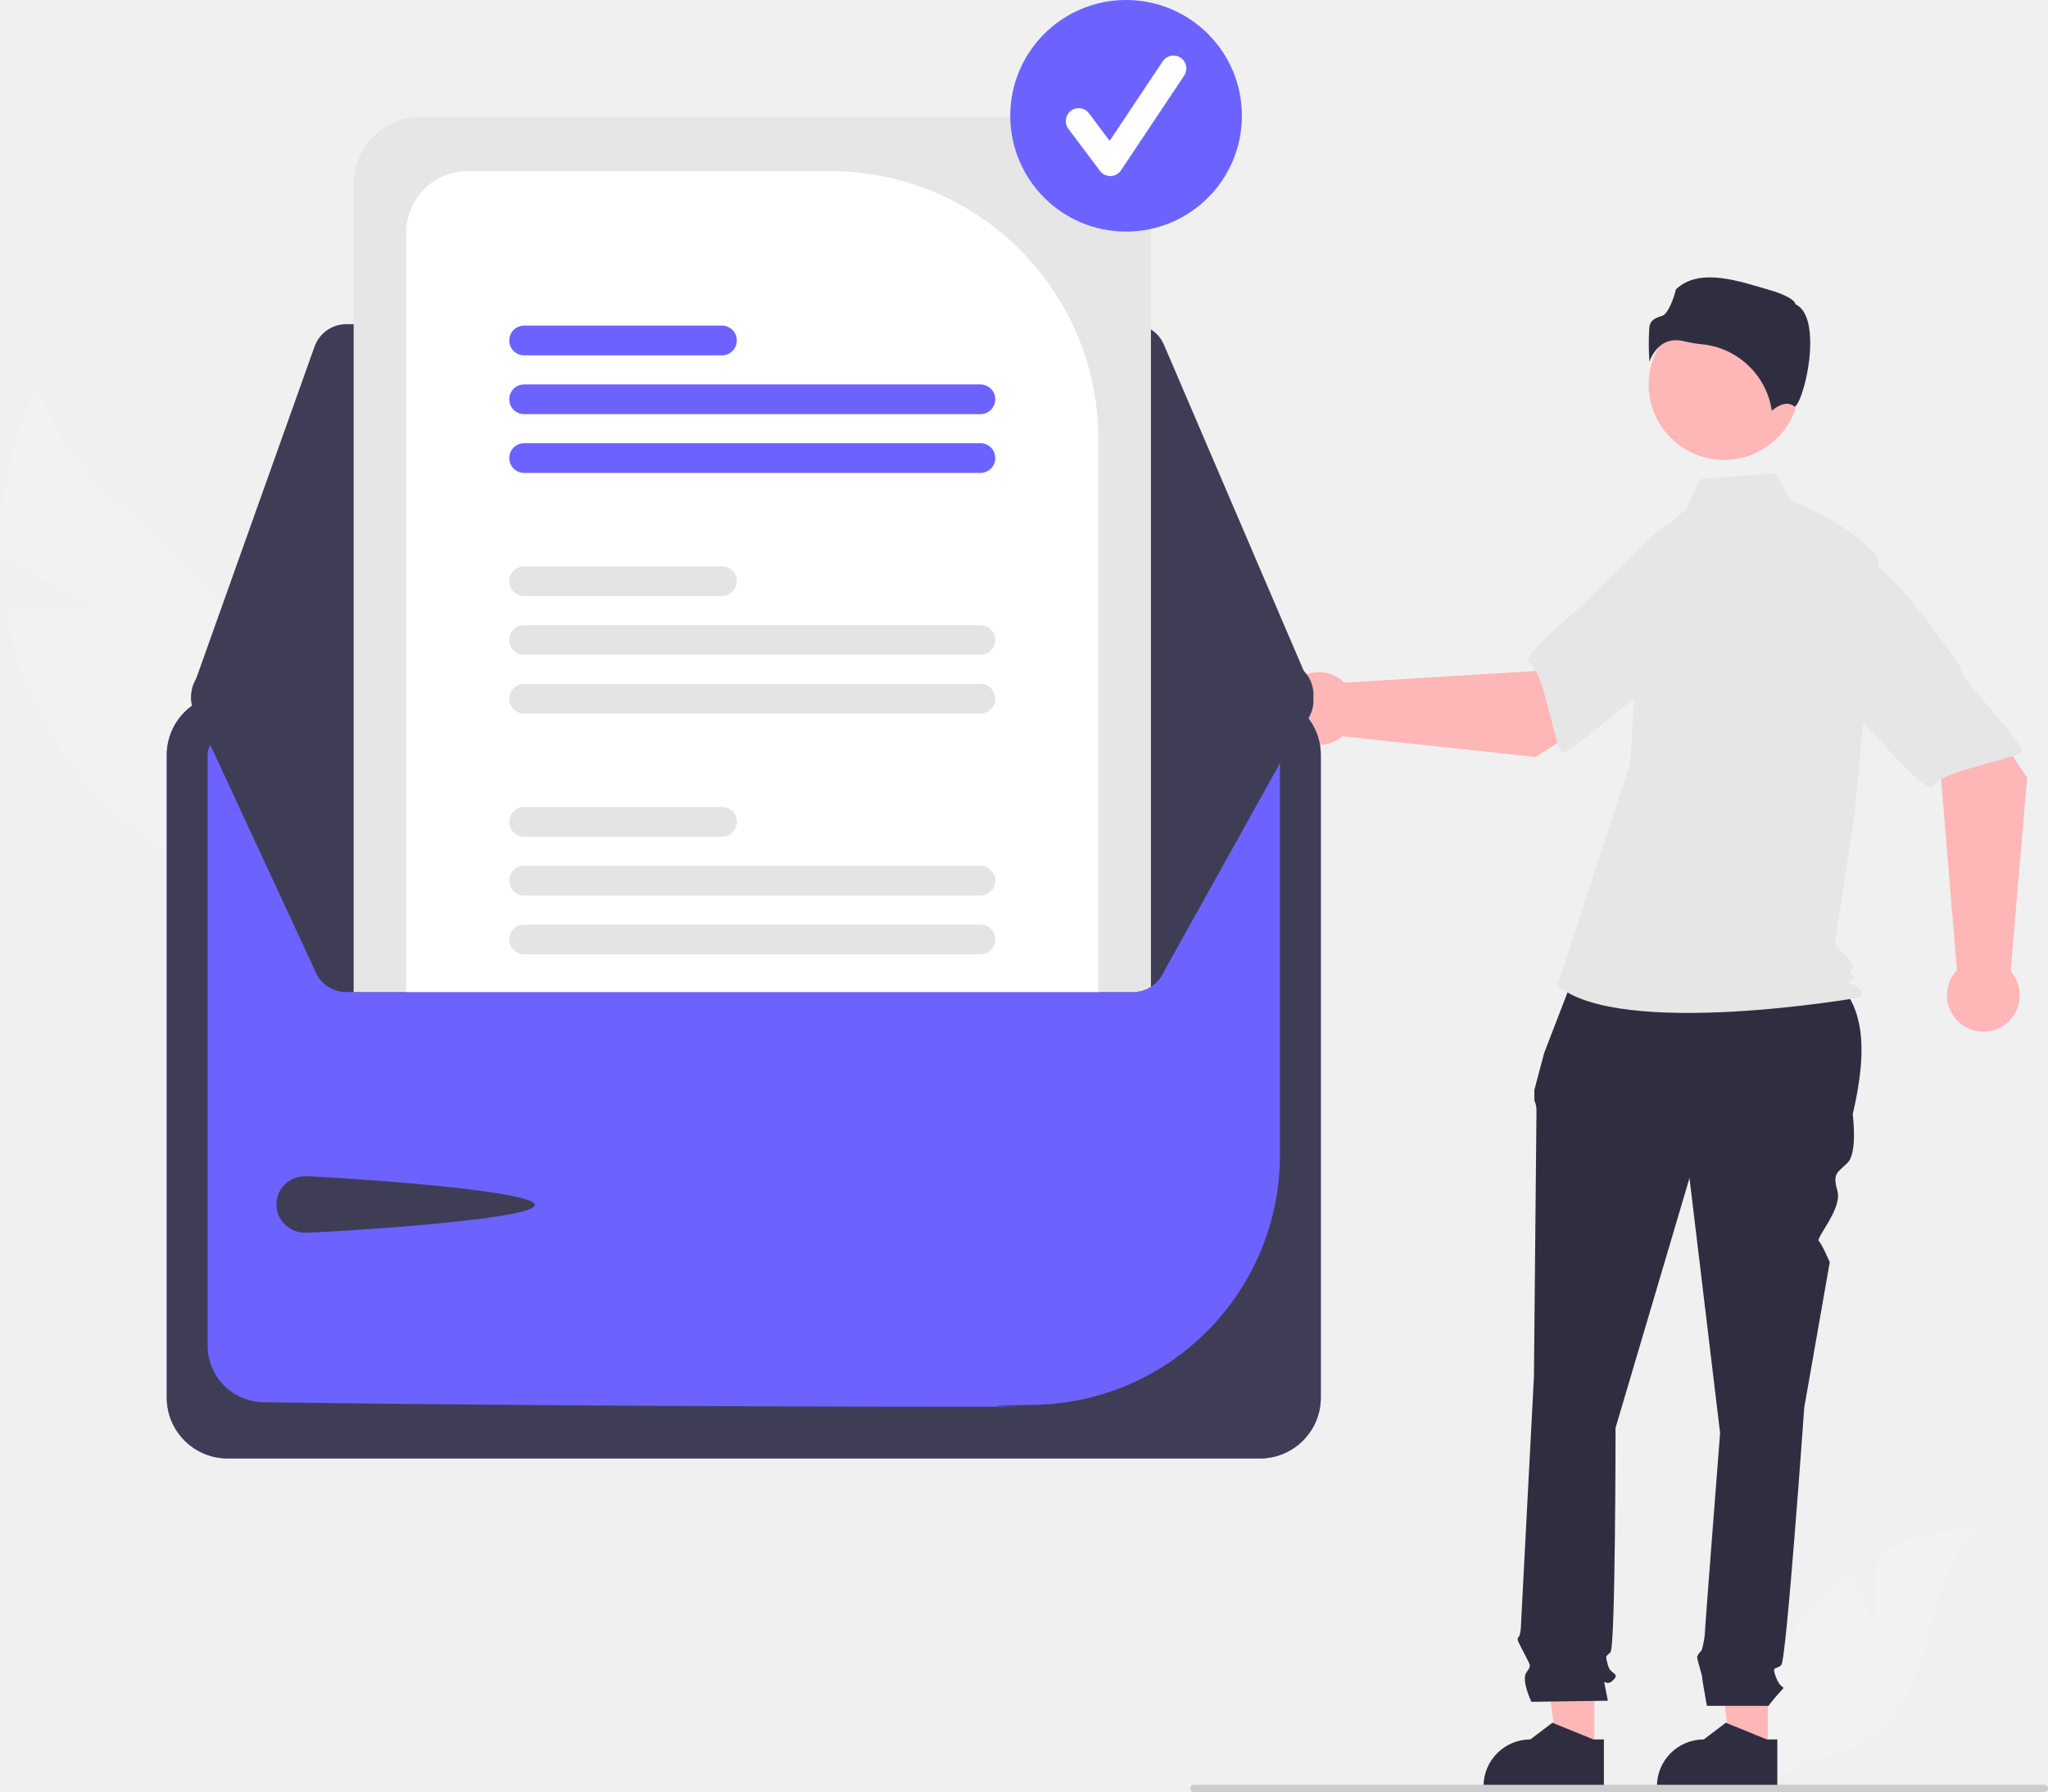
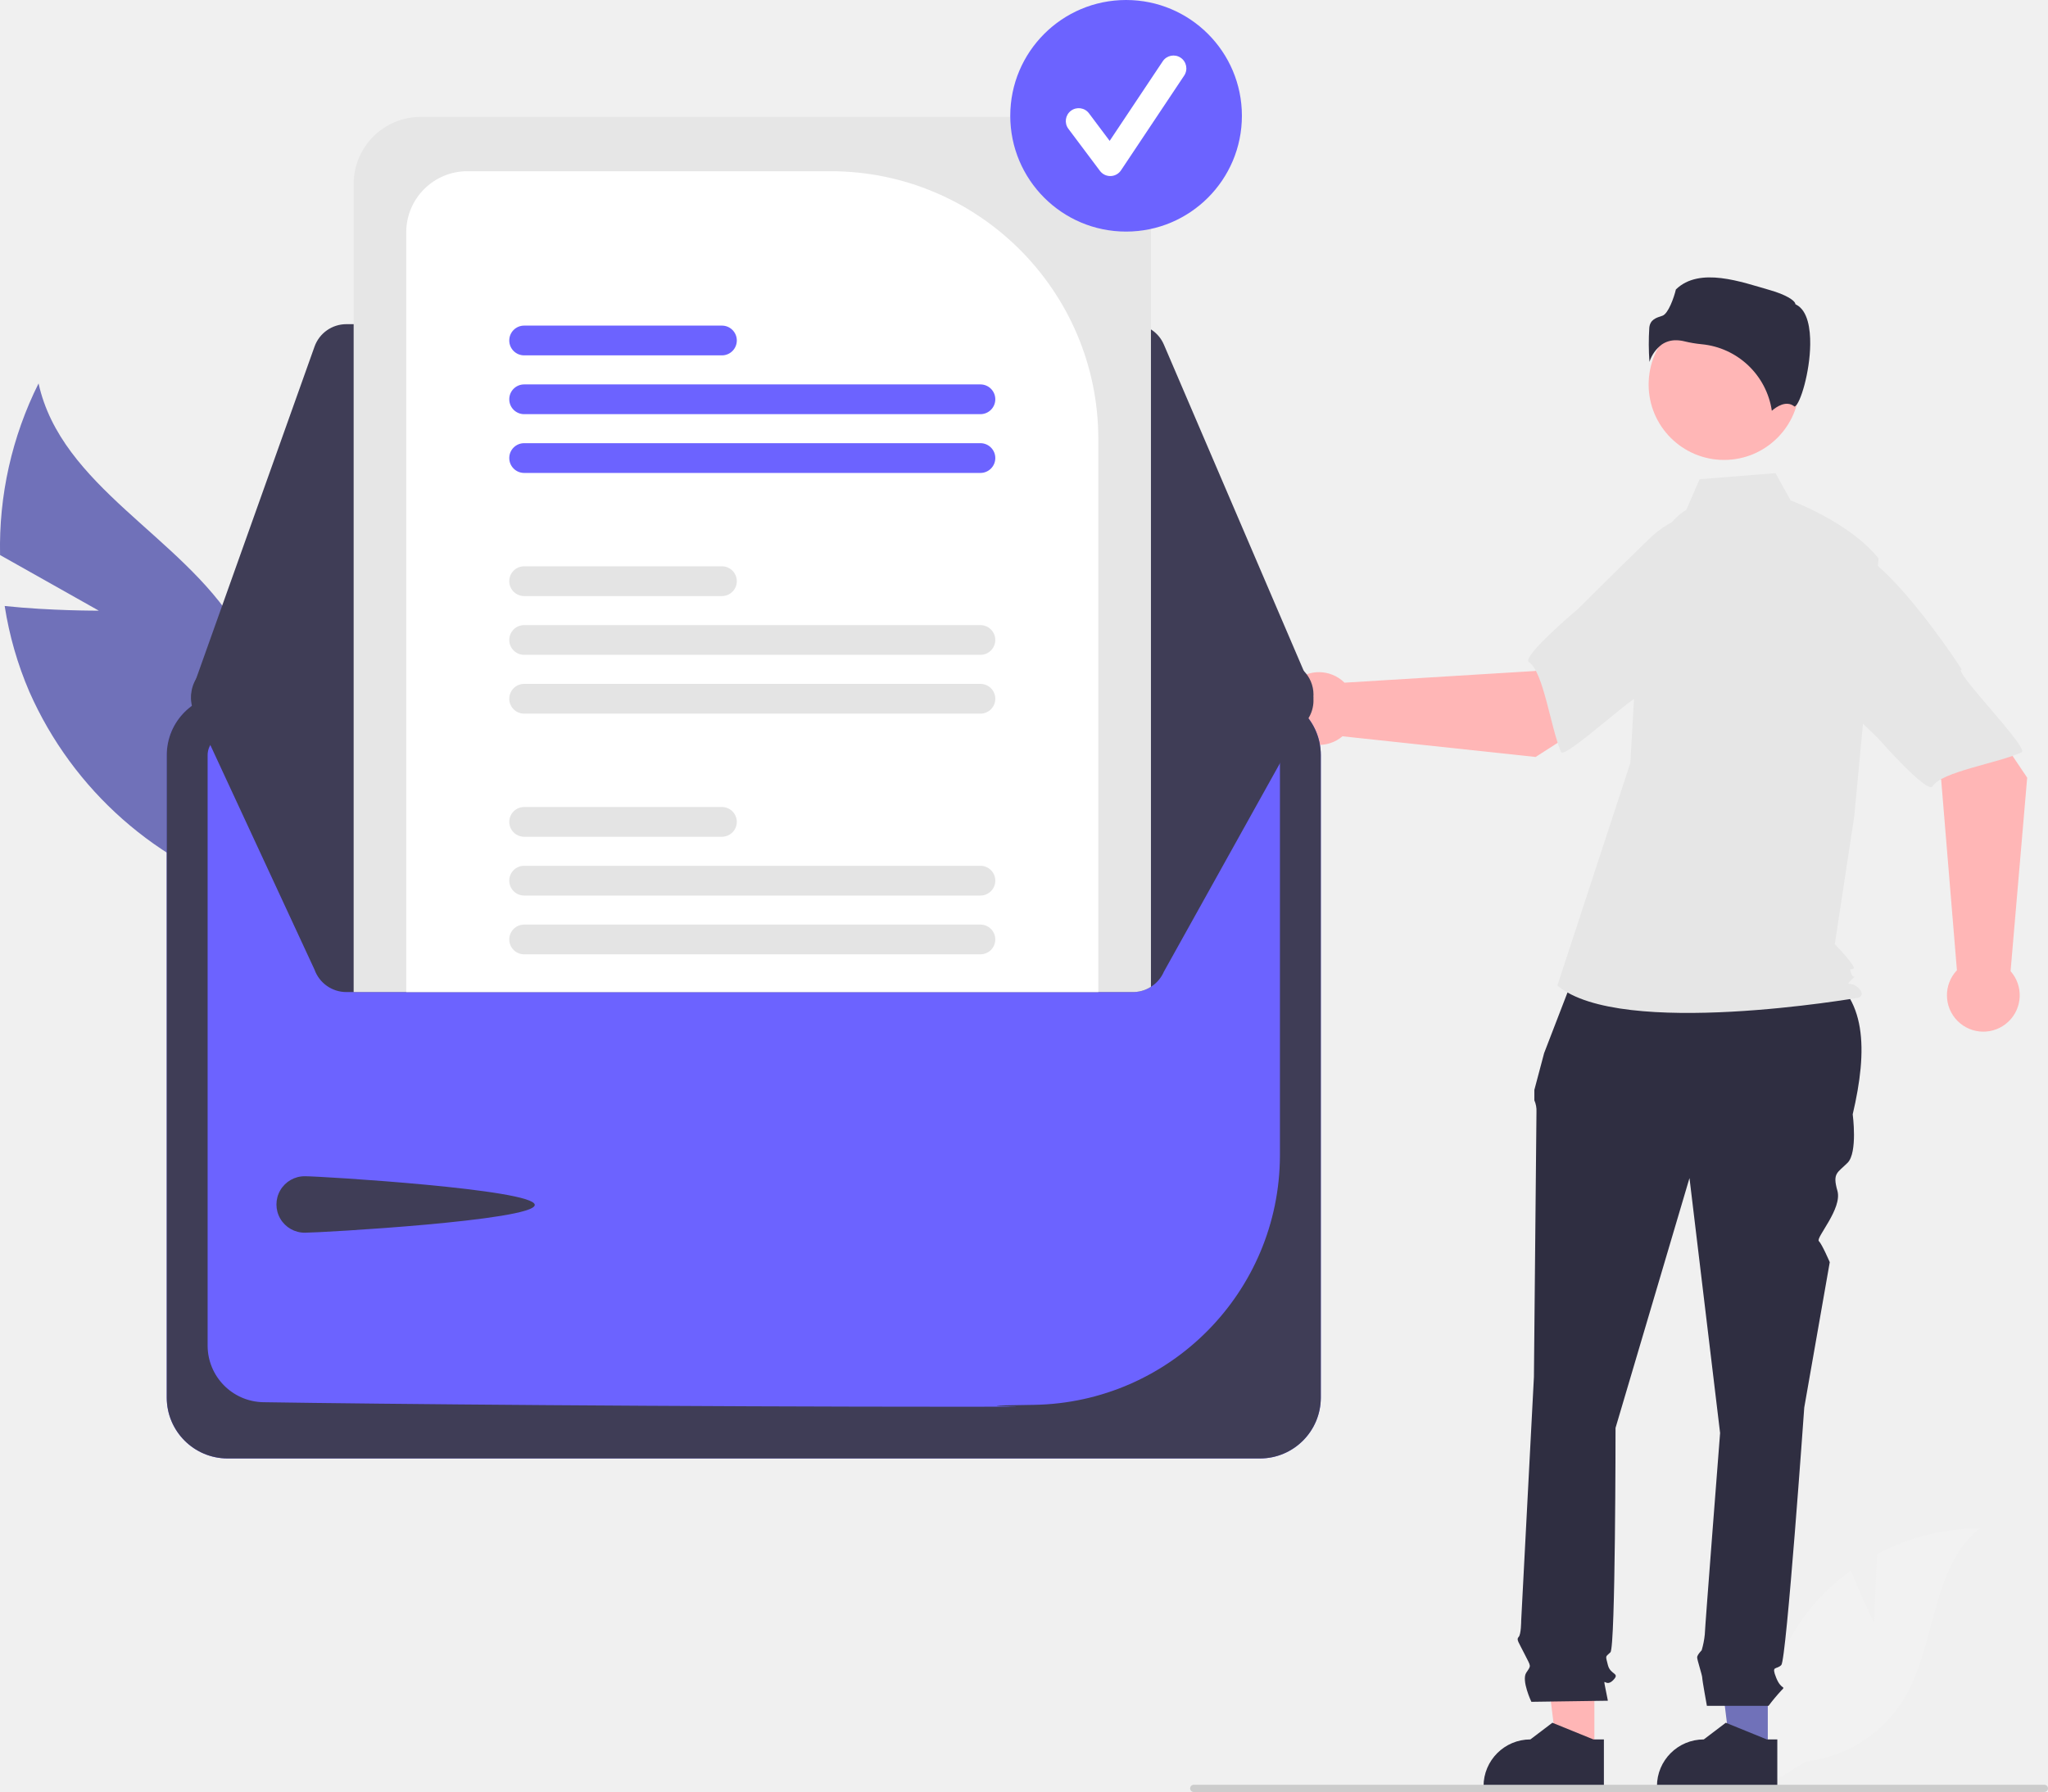
<svg xmlns="http://www.w3.org/2000/svg" data-name="Layer 1" width="674.818" height="590.599" viewBox="0 0 674.818 590.599">
-   <path d="M295.152,355.959l-32.538-18.327a120.491,120.491,0,0,1,12.684-56.569c7.502,34.049,46.981,50.248,65.197,79.977a72.476,72.476,0,0,1,5.884,62.544l2.14,26.399a121.447,121.447,0,0,1-76.249-67.278,117.31,117.31,0,0,1-8.138-28.282C279.302,356.037,295.152,355.959,295.152,355.959Z" transform="translate(-262.5909 -154.7007)" fill="#f2f2f2" />
+   <path d="M295.152,355.959l-32.538-18.327a120.491,120.491,0,0,1,12.684-56.569c7.502,34.049,46.981,50.248,65.197,79.977a72.476,72.476,0,0,1,5.884,62.544l2.14,26.399a121.447,121.447,0,0,1-76.249-67.278,117.31,117.31,0,0,1-8.138-28.282C279.302,356.037,295.152,355.959,295.152,355.959Z" transform="translate(-262.5909 -154.7007)" fill="#7071b9" />
  <path d="M880.078,689.371l.998-22.434a72.455,72.455,0,0,1,33.796-8.555c-16.231,13.27-14.203,38.851-25.208,56.697a43.582,43.582,0,0,1-31.959,20.14l-13.583,8.316A73.03,73.03,0,0,1,859.514,684.356a70.543,70.543,0,0,1,12.964-12.046C875.732,680.888,880.078,689.371,880.078,689.371Z" transform="translate(-262.5909 -154.7007)" fill="#f2f2f2" />
-   <polygon points="582.489 577.289 570.189 577.288 564.338 529.848 582.491 529.849 582.489 577.289" fill="#ffb6b6" />
+   <polygon points="582.489 577.289 570.189 577.288 564.338 529.848 582.491 529.849 582.489 577.289" fill="#7071b9" />
  <path d="M848.216,743.912l-39.658-.001v-.502a15.437,15.437,0,0,1,15.436-15.436h.001l7.244-5.496,13.516,5.497,3.462 0Z" transform="translate(-262.5909 -154.7007)" fill="#2f2e41" />
  <polygon points="525.348 577.289 513.049 577.288 507.198 529.848 525.351 529.849 525.348 577.289" fill="#ffb6b6" />
  <path d="M791.076,743.912l-39.658-.001v-.502a15.437,15.437,0,0,1,15.436-15.436h.001l7.244-5.496,13.516,5.497,3.462 0Z" transform="translate(-262.5909 -154.7007)" fill="#2f2e41" />
  <path d="M782.615,472.631l80,2c15.194,8.252,15.424,26.114,10.446,47.32,0,0,1.681,12.604-1.681,15.966s-5.042,3.361-3.361,9.243-7.199,15.489-6.12,16.568,3.599,6.961,3.599,6.961l-8.403,47.897s-5.882,83.19-7.563,84.87-3.361,0-1.681,4.201,3.361,2.521,1.681,4.201a61.888,61.888,0,0,0-4.201,5.042h-20.316s-1.532-8.403-1.532-9.243-1.681-5.882-1.681-6.722,1.485-2.326,1.485-2.326a27.645,27.645,0,0,0,1.035-5.237c0-1.681,5.042-66.384,5.042-66.384l-10.084-84.03-24.369,82.349s0,72.266-1.681,73.946-1.681.84-.84,4.201,4.201,2.521,1.681,5.042-3.361-1.681-2.521,2.521l.84,4.202-25.209.361s-3.361-7.083-1.681-9.604,1.58-1.833-.471-5.958-2.891-4.966-2.05-5.806.84-5.31.84-5.31l4.201-80.401s.84-84.87.84-87.391a8.382,8.382,0,0,0-.698-3.78v-3.422l3.219-12.125Z" transform="translate(-262.5909 -154.7007)" fill="#2f2e41" />
  <circle cx="568.082" cy="126.726" r="24.856" fill="#ffb6b6" />
  <path d="M818.244,322.712c-5.355,3.184-8.558,9.033-10.397,14.985a142.008,142.008,0,0,0-6.102,33.929l-1.942,34.475-24.055,73.408c20.847,17.64,99.209,4.009,99.209,4.009s2.405-.802,0-3.207-4.747-.274-2.342-2.68.747.274-.055-2.131,0-.802.802-1.604-6.207-8.018-6.207-8.018L873.57,423.741l8.018-84.993c-9.622-12.027-28.973-19.117-28.973-19.117l-5-9-25,2Z" transform="translate(-262.5909 -154.7007)" fill="#e6e6e6" />
  <path d="M814.835,266.839a11.746,11.746,0,0,1,2.85.374,40.565,40.565,0,0,0,5.579.936,25.852,25.852,0,0,1,23.148,21.928c1.444-1.259,4.731-3.576,7.425-1.423h0c.041.034.065.052.16.007,1.789-.849,4.965-11.295,5.061-20.493.051-4.882-.718-11.116-4.666-13.09l-.208-.104-.055-.226c-.264-1.098-3.211-2.973-8.333-4.432-9.309-2.651-23.184-7.816-30.998-.215-.591,2.562-2.515,8.046-4.458,8.668-2.152.688-4.01,1.282-4.303,3.921a80.91,80.91,0,0,0,.053,11.279,11.519,11.519,0,0,1,4.092-5.749A8.111,8.111,0,0,1,814.835,266.839Z" transform="translate(-262.5909 -154.7007)" fill="#2f2e41" />
  <path d="M768.57,404.182l40.603-26.003-20.451-27.185-20.194,24.84-62.919,3.859a11.991,11.991,0,1,0-.671,17.671Z" transform="translate(-262.5909 -154.7007)" fill="#ffb6b6" />
  <path d="M846.858,341.883c2.357,14.262-42.146,41.495-42.146,41.495-.001-3.347-26.562,21.923-27.761,19.147-3.407-7.89-5.803-26.579-10.564-29.57-2.723-1.711,16.399-17.781,16.399-17.781s10.01-10.084,23.145-22.803a30.644,30.644,0,0,1,28.382-8.296S844.502,327.622,846.858,341.883Z" transform="translate(-262.5909 -154.7007)" fill="#e6e6e6" />
  <path d="M930.548,411.008l-26.857-40.043-26.746,21.022,25.262,19.663,5.19,62.823a11.991,11.991,0,1,0,17.681.297Z" transform="translate(-262.5909 -154.7007)" fill="#ffb6b6" />
  <path d="M866.605,334.056c14.209-2.658,42.378,41.258,42.378,41.258-3.347.072,22.481,26.092,19.731,27.349-7.816,3.574-26.45,6.365-29.34,11.188-1.653,2.759-18.124-16.019-18.124-16.019s-10.294-9.794-23.288-22.657a30.644,30.644,0,0,1-8.895-28.2S852.397,336.714,866.605,334.056Z" transform="translate(-262.5909 -154.7007)" fill="#e6e6e6" />
  <path d="M937.409,744.109a1.186,1.186,0,0,1-1.19,1.19h-280.29a1.19,1.19,0,1,1,0-2.38h280.29A1.187,1.187,0,0,1,937.409,744.109Z" transform="translate(-262.5909 -154.7007)" fill="#ccc" />
  <path d="M677.753,383.493H337.583a20.068,20.068,0,0,0-20.046,20.046V615.327a20.069,20.069,0,0,0,20.046,20.046H677.752a20.069,20.069,0,0,0,20.046-20.046V403.539A20.068,20.068,0,0,0,677.753,383.493Z" transform="translate(-262.5909 -154.7007)" fill="#6c63ff" />
  <path d="M677.753,383.493H337.583a20.068,20.068,0,0,0-20.046,20.046V615.327a20.069,20.069,0,0,0,20.046,20.046H677.752a20.069,20.069,0,0,0,20.046-20.046V403.539A20.068,20.068,0,0,0,677.753,383.493Zm6.578,152.13A82.406,82.406,0,0,1,603.313,617.707c-34.516.449,19.098.625-22.532.625-95.193,0-194.452-.91-231.487-1.499A18.675,18.675,0,0,1,331.004,598.233V403.554a6.601,6.601,0,0,1,6.577-6.593H677.739a6.6,6.6,0,0,1,6.592,6.576Z" transform="translate(-262.5909 -154.7007)" fill="#3f3d56" />
  <path d="M635.878,261.538H376.704a11.139,11.139,0,0,0-10.471,7.384l-40.028,112.3a11.117,11.117,0,0,0,10.455,14.849l347.595.617h.015a11.116,11.116,0,0,0,10.217-15.495l-.606.259.606-.259-48.393-112.917A11.103,11.103,0,0,0,635.878,261.538Z" transform="translate(-262.5909 -154.7007)" fill="#3f3d56" />
  <path d="M695.389,383.631a11.146,11.146,0,0,1-.9,4.38l-48.39,86.92a11.147,11.147,0,0,1-10.22,6.73h-259.17a11.147,11.147,0,0,1-10.48-7.38l-40.02-86.3a11.109,11.109,0,0,1,6.74-14.2,10.937,10.937,0,0,1,3.71-.65l42.46-.08,17.33-.03,228.04-.4,17.34-.03,42.43-.08h.01A11.122,11.122,0,0,1,695.389,383.631Z" transform="translate(-262.5909 -154.7007)" fill="#3f3d56" />
  <path d="M363.084,542.358c5.139,0,75.714,4.313,75.714,9.453s-70.575,9.159-75.714,9.159a9.306,9.306,0,1,1,0-18.611Z" transform="translate(-262.5909 -154.7007)" fill="#3f3d56" />
  <path d="M619.739,193.221h-218.53a22.116,22.116,0,0,0-22.09,22.09v266.35h256.76a10.977,10.977,0,0,0,5.95-1.73v-264.62A22.116,22.116,0,0,0,619.739,193.221Z" transform="translate(-262.5909 -154.7007)" fill="#e6e6e6" />
  <path d="M536.329,211.131h-119.76a20.14,20.14,0,0,0-20.12,20.11v250.42h228.04v-182.37A88.262,88.262,0,0,0,536.329,211.131Z" transform="translate(-262.5909 -154.7007)" fill="#fff" />
  <path d="M585.639,459.421h-150.34a4.9,4.9,0,1,0,0,9.8h150.34a4.9,4.9,0,1,0,0-9.8Z" transform="translate(-262.5909 -154.7007)" fill="#e4e4e4" />
  <path d="M585.639,440.041h-150.34a4.905,4.905,0,0,0,0,9.81h150.34a4.905,4.905,0,1,0,0-9.81Z" transform="translate(-262.5909 -154.7007)" fill="#e4e4e4" />
  <path d="M500.468,420.671h-65.17a4.9,4.9,0,1,0,0,9.8h65.17a4.9,4.9,0,1,0,0-9.8Z" transform="translate(-262.5909 -154.7007)" fill="#e4e4e4" />
  <path d="M585.639,380.091h-150.34a4.905,4.905,0,0,0,0,9.81h150.34a4.905,4.905,0,1,0,0-9.81Z" transform="translate(-262.5909 -154.7007)" fill="#e4e4e4" />
  <path d="M585.639,360.721h-150.34a4.9,4.9,0,1,0,0,9.8h150.34a4.9,4.9,0,1,0,0-9.8Z" transform="translate(-262.5909 -154.7007)" fill="#e4e4e4" />
  <path d="M500.468,341.341h-65.17a4.905,4.905,0,0,0,0,9.81h65.17a4.905,4.905,0,1,0,0-9.81Z" transform="translate(-262.5909 -154.7007)" fill="#e4e4e4" />
  <path d="M585.639,300.761h-150.34a4.905,4.905,0,0,0,0,9.81h150.34a4.905,4.905,0,1,0,0-9.81Z" transform="translate(-262.5909 -154.7007)" fill="#6c63ff" />
  <path d="M585.639,281.391h-150.34a4.905,4.905,0,0,0,0,9.81h150.34a4.905,4.905,0,1,0,0-9.81Z" transform="translate(-262.5909 -154.7007)" fill="#6c63ff" />
  <path d="M500.468,262.011h-65.17a4.905,4.905,0,0,0,0,9.81h65.17a4.905,4.905,0,1,0,0-9.81Z" transform="translate(-262.5909 -154.7007)" fill="#6c63ff" />
  <circle cx="371.045" cy="38.163" r="38.163" fill="#6c63ff" />
  <path d="M628.429,212.725a4.244,4.244,0,0,1-3.396-1.698l-10.411-13.882a4.245,4.245,0,1,1,6.792-5.094l6.811,9.081,17.494-26.241a4.245,4.245,0,1,1,7.064,4.71L631.962,210.835a4.247,4.247,0,0,1-3.414,1.889C628.508,212.725,628.469,212.725,628.429,212.725Z" transform="translate(-262.5909 -154.7007)" fill="#fff" />
</svg>
